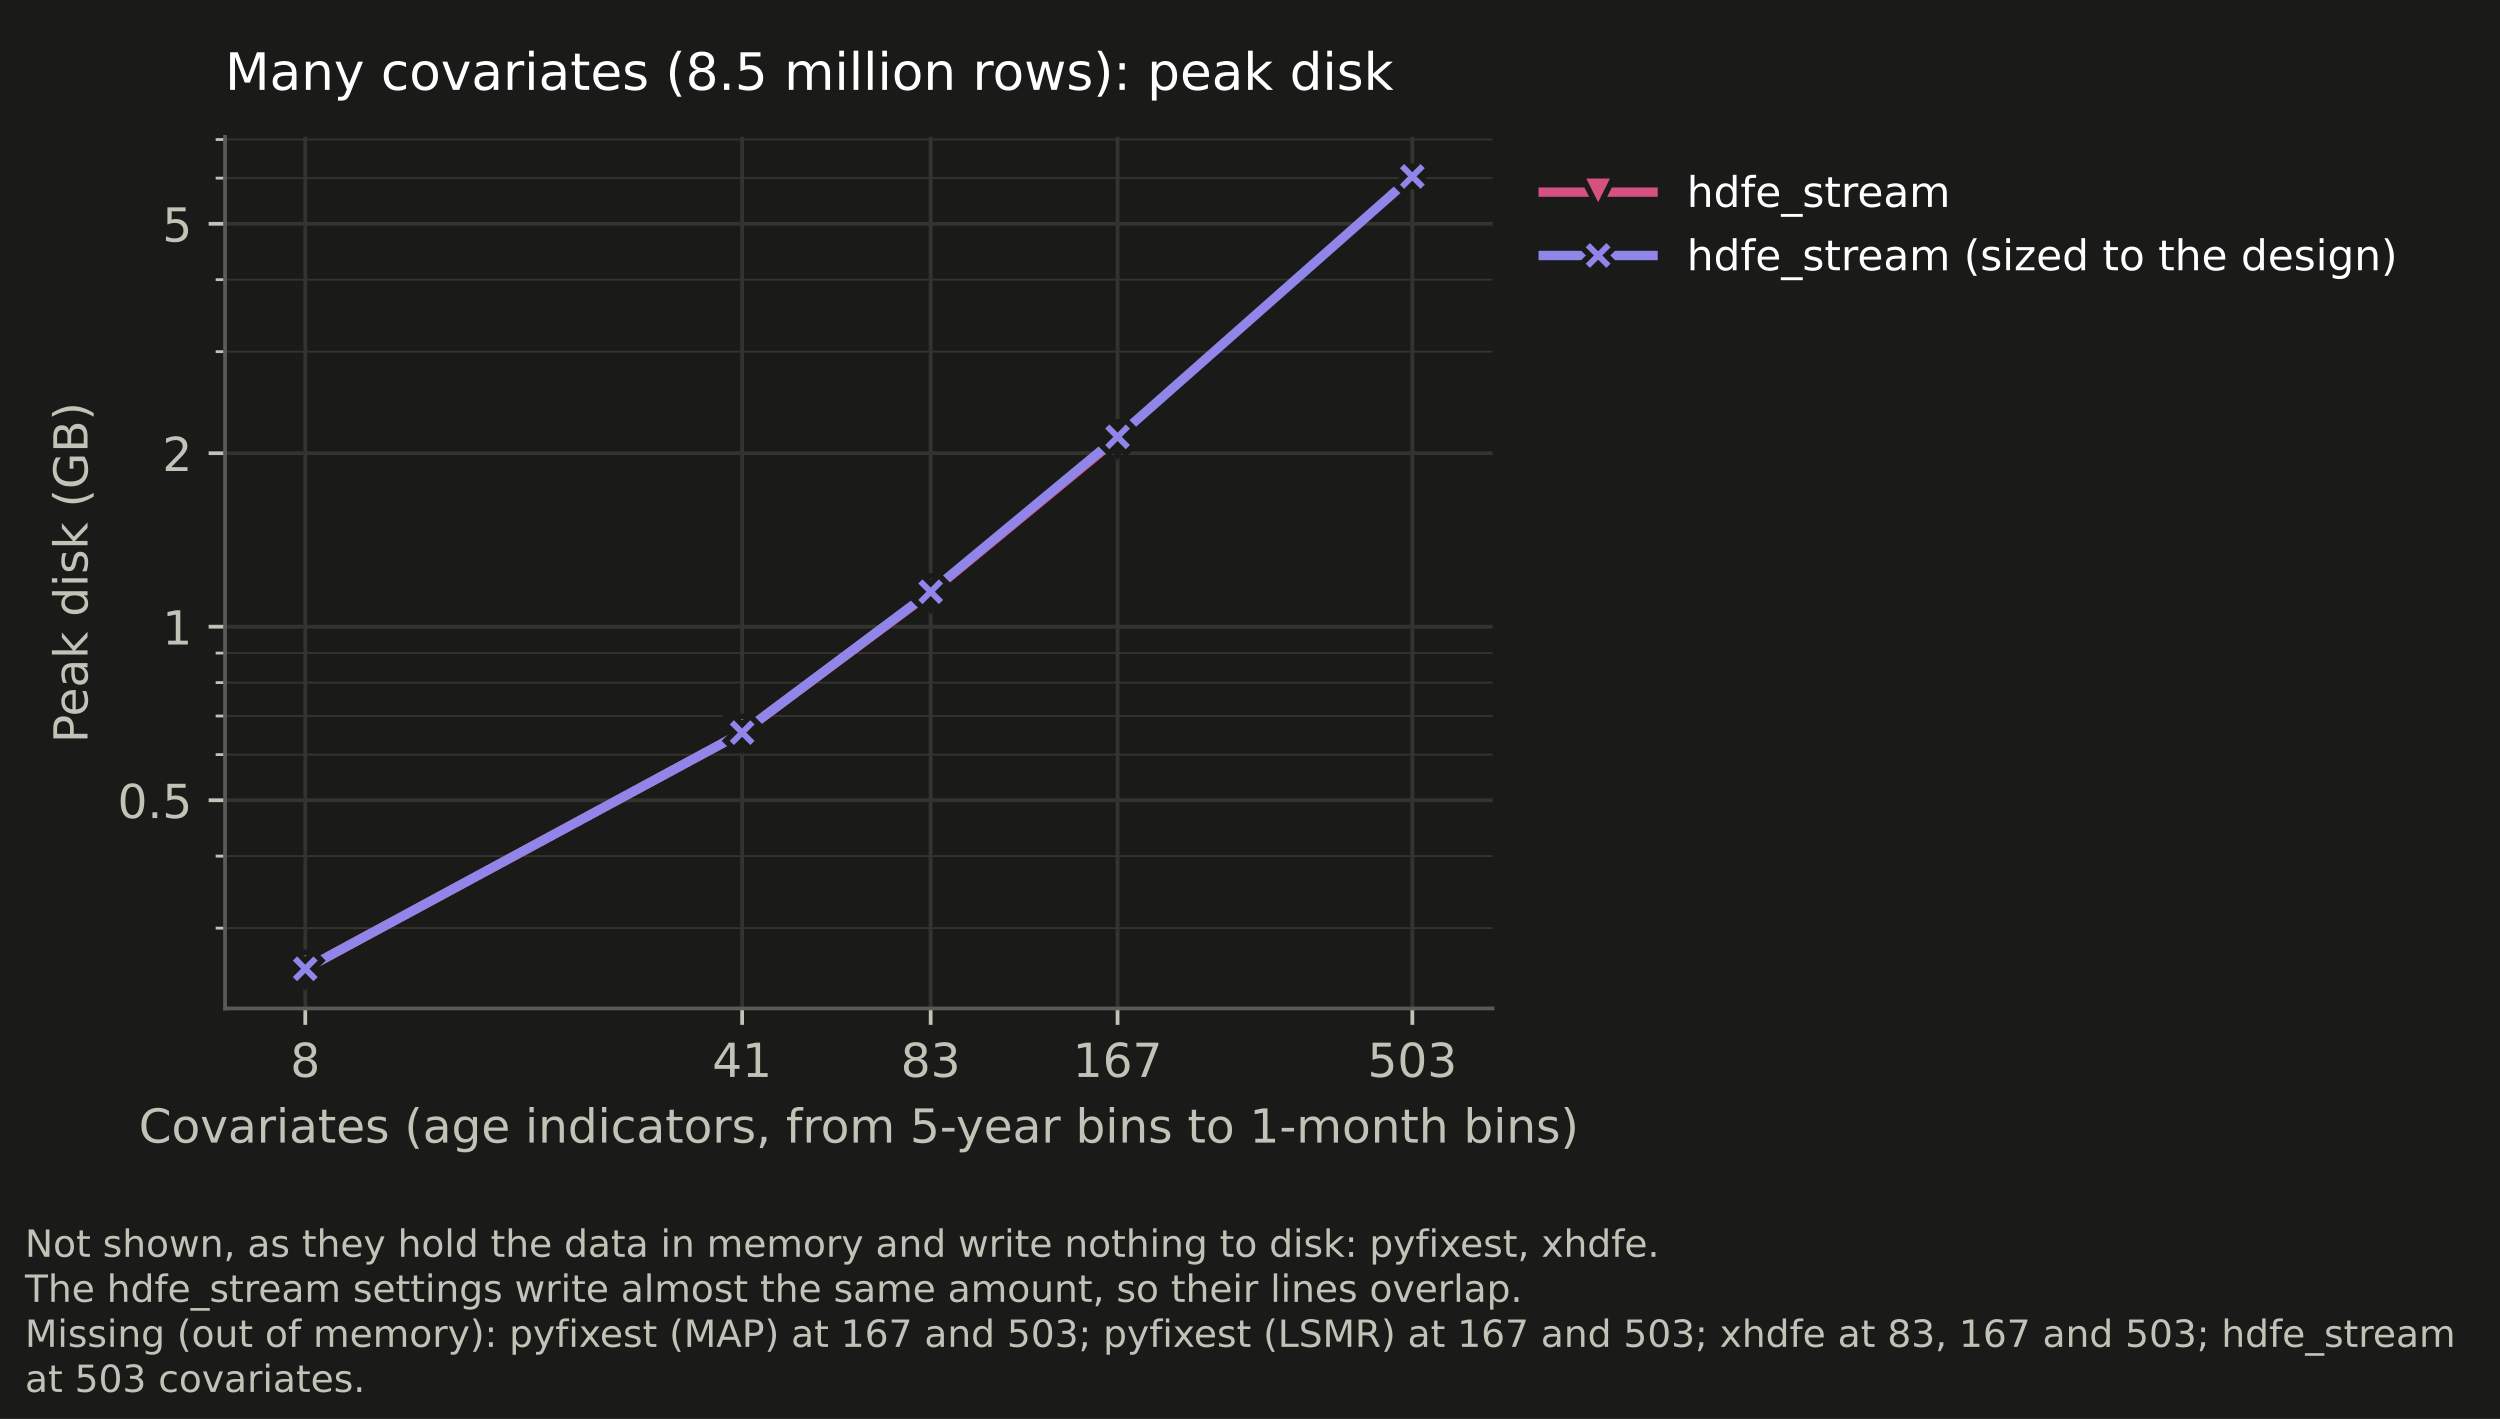
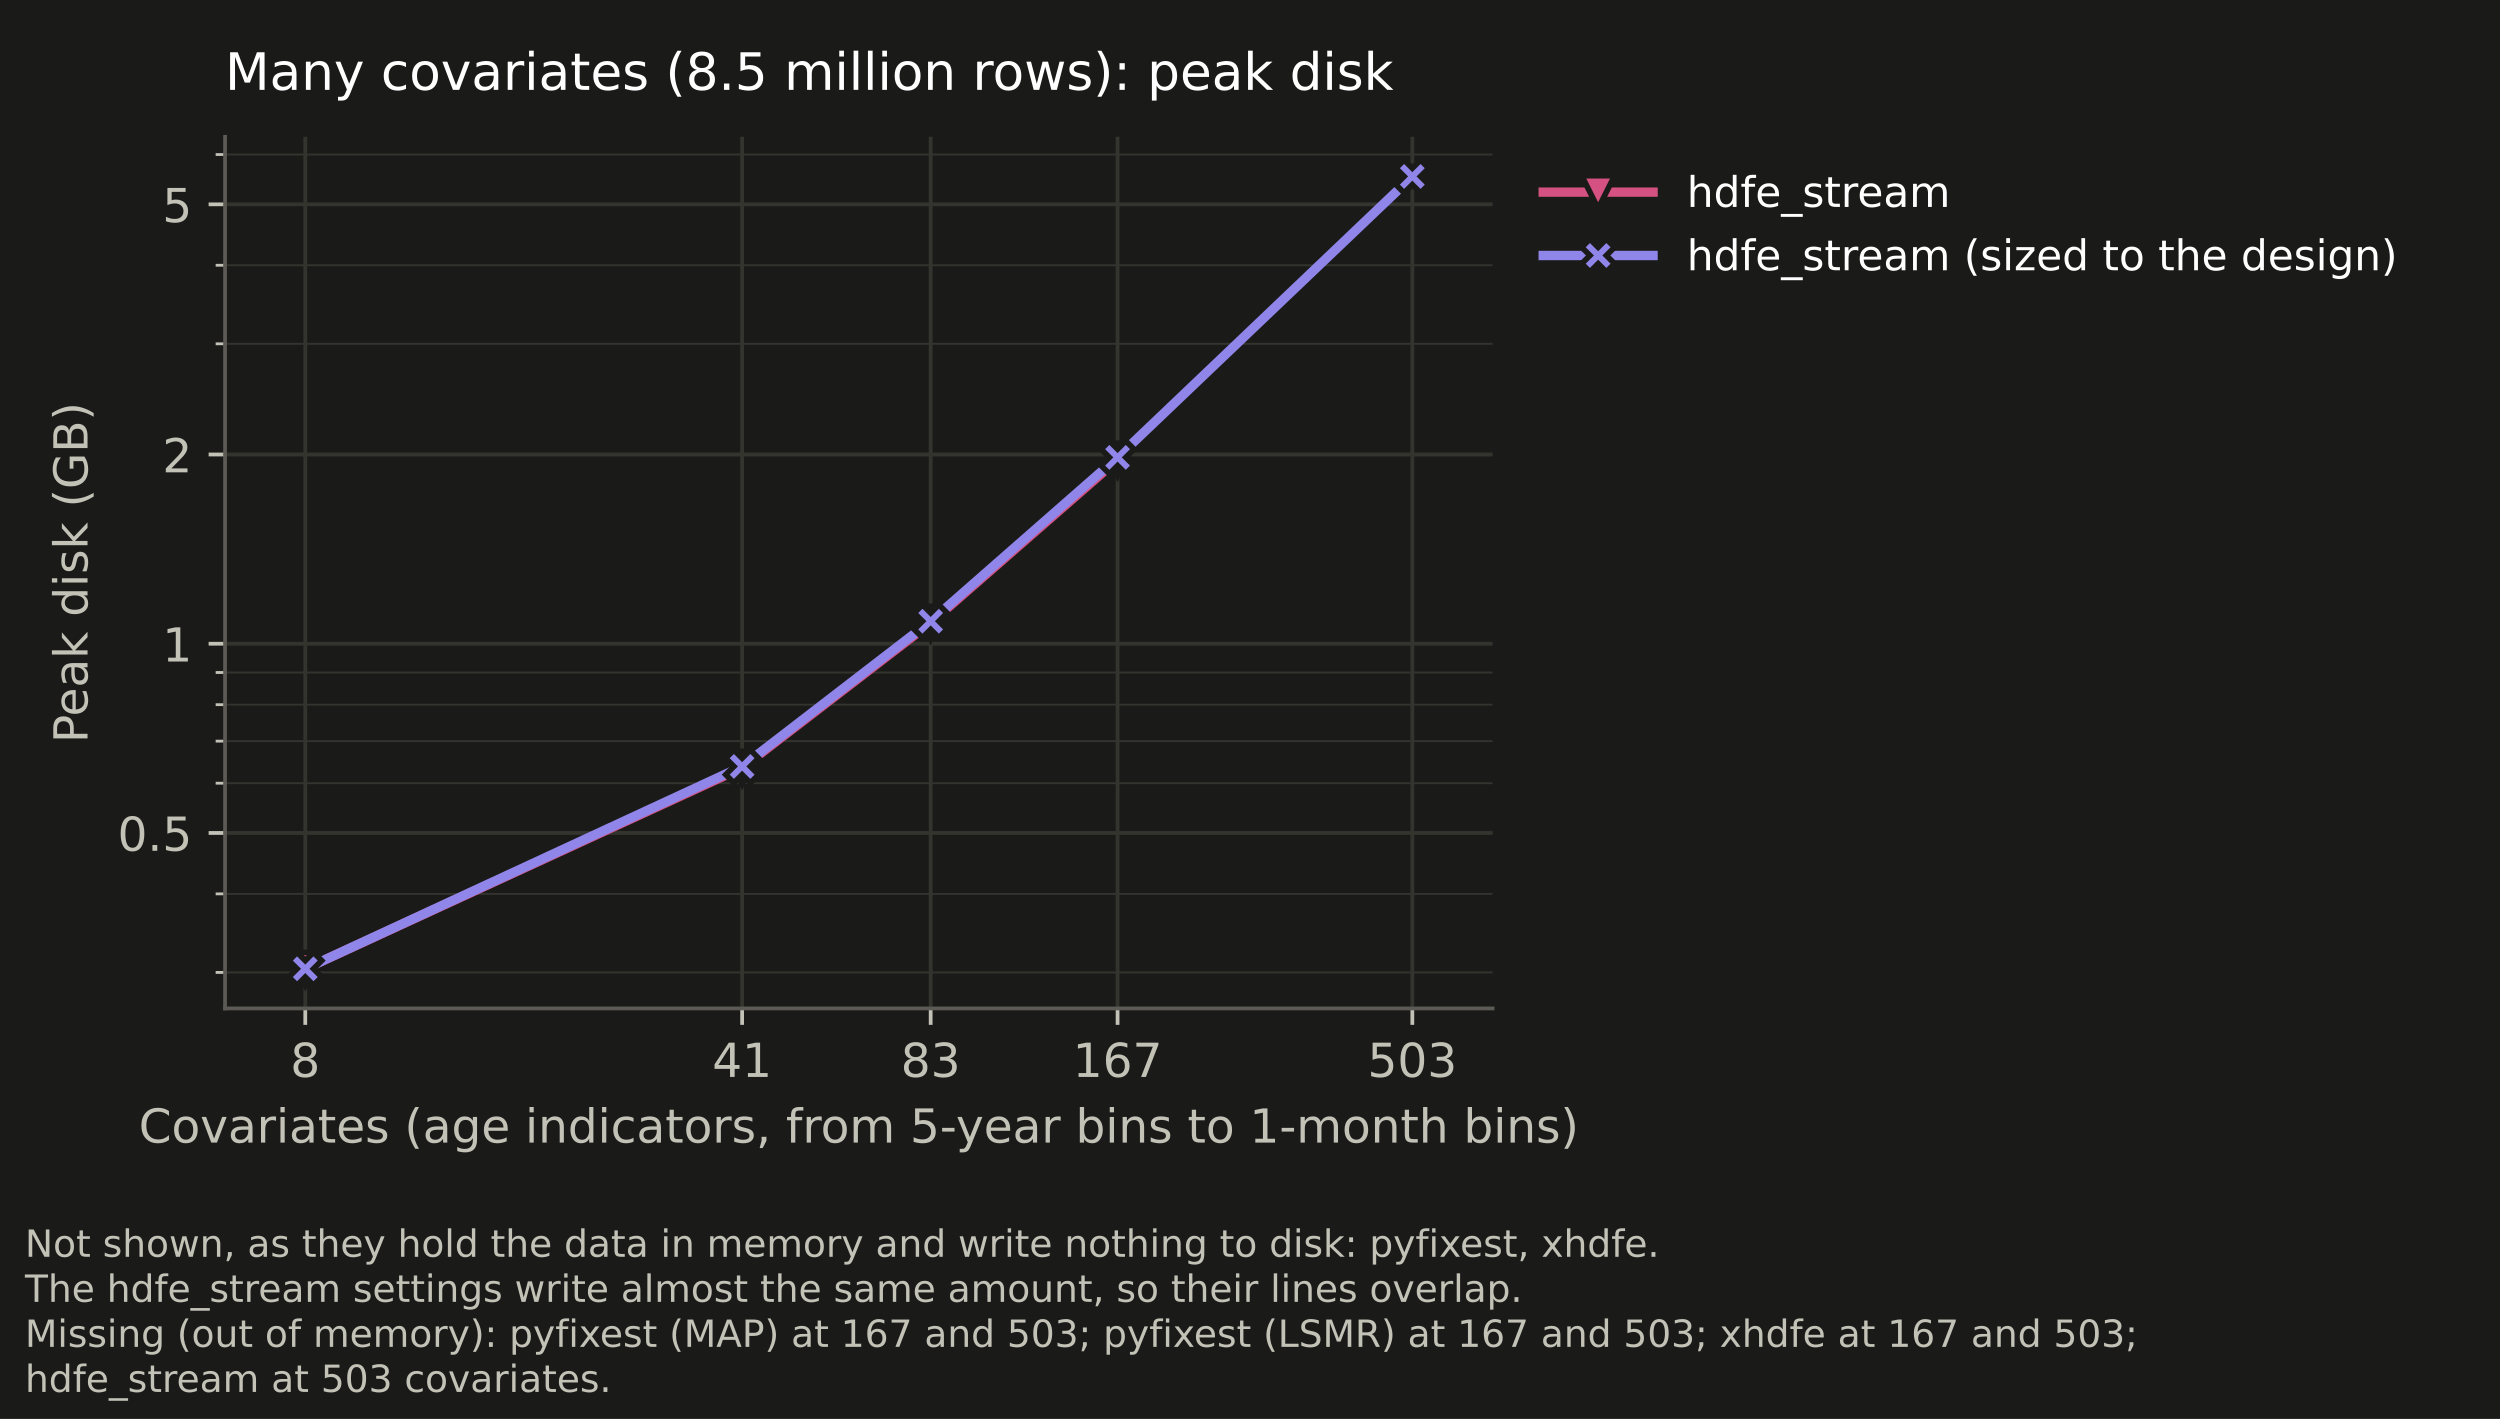
<svg xmlns="http://www.w3.org/2000/svg" xmlns:xlink="http://www.w3.org/1999/xlink" width="532.8pt" height="302.4pt" viewBox="0 0 532.8 302.4" version="1.1">
  <defs>
    <style type="text/css">*{stroke-linejoin: round; stroke-linecap: butt}</style>
  </defs>
  <g id="figure_1">
    <g id="patch_1">
      <path d="M 0 302.4  L 532.8 302.4  L 532.8 0  L 0 0  z " style="fill: #1a1a19" />
    </g>
    <g id="axes_1">
      <g id="patch_2">
        <path d="M 47.962 214.918  L 318.093 214.918  L 318.093 29.157  L 47.962 29.157  z " style="fill: #1a1a19" />
      </g>
      <g id="matplotlib.axis_1">
        <g id="xtick_1">
          <g id="line2d_1">
            <path d="M 65.06 214.918  L 65.06 29.157  " clip-path="url(#pe41ebdf00c)" style="fill: none; stroke: #34342f; stroke-width: 0.8; stroke-linecap: square" />
          </g>
          <g id="line2d_2">
            <defs>
              <path id="m5e53d894cf" d="M 0 0  L 0 3.5  " style="stroke: #c3c2b7; stroke-width: 0.8" />
            </defs>
            <g>
              <use xlink:href="#m5e53d894cf" x="65.06" y="214.918" style="fill: #c3c2b7; stroke: #c3c2b7; stroke-width: 0.8" />
            </g>
          </g>
          <g id="text_1">
            <text style="font-size: 10px; font-family: 'DejaVu Sans', 'Bitstream Vera Sans', 'Computer Modern Sans Serif', 'Lucida Grande', 'Verdana', 'Geneva', 'Lucid', 'Arial', 'Helvetica', 'Avant Garde', sans-serif; text-anchor: middle; fill: #c3c2b7" x="65.06" y="229.515" transform="rotate(-0 65.0603 229.5153)">8</text>
          </g>
        </g>
        <g id="xtick_2">
          <g id="line2d_3">
            <path d="M 158.162 214.918  L 158.162 29.157  " clip-path="url(#pe41ebdf00c)" style="fill: none; stroke: #34342f; stroke-width: 0.8; stroke-linecap: square" />
          </g>
          <g id="line2d_4">
            <g>
              <use xlink:href="#m5e53d894cf" x="158.162" y="214.918" style="fill: #c3c2b7; stroke: #c3c2b7; stroke-width: 0.8" />
            </g>
          </g>
          <g id="text_2">
            <text style="font-size: 10px; font-family: 'DejaVu Sans', 'Bitstream Vera Sans', 'Computer Modern Sans Serif', 'Lucida Grande', 'Verdana', 'Geneva', 'Lucid', 'Arial', 'Helvetica', 'Avant Garde', sans-serif; text-anchor: middle; fill: #c3c2b7" x="158.162" y="229.515" transform="rotate(-0 158.1622 229.5153)">41</text>
          </g>
        </g>
        <g id="xtick_3">
          <g id="line2d_5">
            <path d="M 198.344 214.918  L 198.344 29.157  " clip-path="url(#pe41ebdf00c)" style="fill: none; stroke: #34342f; stroke-width: 0.8; stroke-linecap: square" />
          </g>
          <g id="line2d_6">
            <g>
              <use xlink:href="#m5e53d894cf" x="198.344" y="214.918" style="fill: #c3c2b7; stroke: #c3c2b7; stroke-width: 0.8" />
            </g>
          </g>
          <g id="text_3">
            <text style="font-size: 10px; font-family: 'DejaVu Sans', 'Bitstream Vera Sans', 'Computer Modern Sans Serif', 'Lucida Grande', 'Verdana', 'Geneva', 'Lucid', 'Arial', 'Helvetica', 'Avant Garde', sans-serif; text-anchor: middle; fill: #c3c2b7" x="198.344" y="229.515" transform="rotate(-0 198.3437 229.5153)">83</text>
          </g>
        </g>
        <g id="xtick_4">
          <g id="line2d_7">
            <path d="M 238.177 214.918  L 238.177 29.157  " clip-path="url(#pe41ebdf00c)" style="fill: none; stroke: #34342f; stroke-width: 0.8; stroke-linecap: square" />
          </g>
          <g id="line2d_8">
            <g>
              <use xlink:href="#m5e53d894cf" x="238.177" y="214.918" style="fill: #c3c2b7; stroke: #c3c2b7; stroke-width: 0.8" />
            </g>
          </g>
          <g id="text_4">
            <text style="font-size: 10px; font-family: 'DejaVu Sans', 'Bitstream Vera Sans', 'Computer Modern Sans Serif', 'Lucida Grande', 'Verdana', 'Geneva', 'Lucid', 'Arial', 'Helvetica', 'Avant Garde', sans-serif; text-anchor: middle; fill: #c3c2b7" x="238.177" y="229.515" transform="rotate(-0 238.1768 229.5153)">167</text>
          </g>
        </g>
        <g id="xtick_5">
          <g id="line2d_9">
            <path d="M 300.995 214.918  L 300.995 29.157  " clip-path="url(#pe41ebdf00c)" style="fill: none; stroke: #34342f; stroke-width: 0.8; stroke-linecap: square" />
          </g>
          <g id="line2d_10">
            <g>
              <use xlink:href="#m5e53d894cf" x="300.995" y="214.918" style="fill: #c3c2b7; stroke: #c3c2b7; stroke-width: 0.8" />
            </g>
          </g>
          <g id="text_5">
            <text style="font-size: 10px; font-family: 'DejaVu Sans', 'Bitstream Vera Sans', 'Computer Modern Sans Serif', 'Lucida Grande', 'Verdana', 'Geneva', 'Lucid', 'Arial', 'Helvetica', 'Avant Garde', sans-serif; text-anchor: middle; fill: #c3c2b7" x="300.995" y="229.515" transform="rotate(-0 300.9953 229.5153)">503</text>
          </g>
        </g>
        <g id="text_6">
          <text style="font-size: 10px; font-family: 'DejaVu Sans', 'Bitstream Vera Sans', 'Computer Modern Sans Serif', 'Lucida Grande', 'Verdana', 'Geneva', 'Lucid', 'Arial', 'Helvetica', 'Avant Garde', sans-serif; text-anchor: middle; fill: #c3c2b7" x="183.028" y="243.516" transform="rotate(-0 183.0278 243.5161)">Covariates (age indicators, from 5-year bins to 1-month bins)</text>
        </g>
      </g>
      <g id="matplotlib.axis_2">
        <g id="ytick_1">
          <g id="line2d_11">
-             <path d="M 47.962 170.547  L 318.093 170.547  " clip-path="url(#pe41ebdf00c)" style="fill: none; stroke: #34342f; stroke-width: 0.8; stroke-linecap: square" />
+             <path d="M 47.962 177.522  L 318.093 177.522  " clip-path="url(#pe41ebdf00c)" style="fill: none; stroke: #34342f; stroke-width: 0.8; stroke-linecap: square" />
          </g>
          <g id="line2d_12">
            <defs>
              <path id="m9ad4db9a4c" d="M 0 0  L -3.5 0  " style="stroke: #c3c2b7; stroke-width: 0.8" />
            </defs>
            <g>
-               <use xlink:href="#m9ad4db9a4c" x="47.962" y="170.547" style="fill: #c3c2b7; stroke: #c3c2b7; stroke-width: 0.8" />
+               <use xlink:href="#m9ad4db9a4c" x="47.962" y="177.522" style="fill: #c3c2b7; stroke: #c3c2b7; stroke-width: 0.8" />
            </g>
          </g>
          <g id="text_7">
-             <text style="font-size: 10px; font-family: 'DejaVu Sans', 'Bitstream Vera Sans', 'Computer Modern Sans Serif', 'Lucida Grande', 'Verdana', 'Geneva', 'Lucid', 'Arial', 'Helvetica', 'Avant Garde', sans-serif; text-anchor: end; fill: #c3c2b7" x="40.962" y="174.346" transform="rotate(-0 40.96234 174.3463)">0.5</text>
+             <text style="font-size: 10px; font-family: 'DejaVu Sans', 'Bitstream Vera Sans', 'Computer Modern Sans Serif', 'Lucida Grande', 'Verdana', 'Geneva', 'Lucid', 'Arial', 'Helvetica', 'Avant Garde', sans-serif; text-anchor: end; fill: #c3c2b7" x="40.962" y="181.321" transform="rotate(-0 40.96234 181.3213)">0.5</text>
          </g>
        </g>
        <g id="ytick_2">
          <g id="line2d_13">
-             <path d="M 47.962 133.564  L 318.093 133.564  " clip-path="url(#pe41ebdf00c)" style="fill: none; stroke: #34342f; stroke-width: 0.8; stroke-linecap: square" />
+             <path d="M 47.962 137.192  L 318.093 137.192  " clip-path="url(#pe41ebdf00c)" style="fill: none; stroke: #34342f; stroke-width: 0.8; stroke-linecap: square" />
          </g>
          <g id="line2d_14">
            <g>
-               <use xlink:href="#m9ad4db9a4c" x="47.962" y="133.564" style="fill: #c3c2b7; stroke: #c3c2b7; stroke-width: 0.8" />
+               <use xlink:href="#m9ad4db9a4c" x="47.962" y="137.192" style="fill: #c3c2b7; stroke: #c3c2b7; stroke-width: 0.8" />
            </g>
          </g>
          <g id="text_8">
-             <text style="font-size: 10px; font-family: 'DejaVu Sans', 'Bitstream Vera Sans', 'Computer Modern Sans Serif', 'Lucida Grande', 'Verdana', 'Geneva', 'Lucid', 'Arial', 'Helvetica', 'Avant Garde', sans-serif; text-anchor: end; fill: #c3c2b7" x="40.962" y="137.363" transform="rotate(-0 40.96234 137.3632)">1</text>
+             <text style="font-size: 10px; font-family: 'DejaVu Sans', 'Bitstream Vera Sans', 'Computer Modern Sans Serif', 'Lucida Grande', 'Verdana', 'Geneva', 'Lucid', 'Arial', 'Helvetica', 'Avant Garde', sans-serif; text-anchor: end; fill: #c3c2b7" x="40.962" y="140.991" transform="rotate(-0 40.96234 140.9907)">1</text>
          </g>
        </g>
        <g id="ytick_3">
          <g id="line2d_15">
-             <path d="M 47.962 96.581  L 318.093 96.581  " clip-path="url(#pe41ebdf00c)" style="fill: none; stroke: #34342f; stroke-width: 0.8; stroke-linecap: square" />
+             <path d="M 47.962 96.861  L 318.093 96.861  " clip-path="url(#pe41ebdf00c)" style="fill: none; stroke: #34342f; stroke-width: 0.8; stroke-linecap: square" />
          </g>
          <g id="line2d_16">
            <g>
-               <use xlink:href="#m9ad4db9a4c" x="47.962" y="96.581" style="fill: #c3c2b7; stroke: #c3c2b7; stroke-width: 0.8" />
+               <use xlink:href="#m9ad4db9a4c" x="47.962" y="96.861" style="fill: #c3c2b7; stroke: #c3c2b7; stroke-width: 0.8" />
            </g>
          </g>
          <g id="text_9">
-             <text style="font-size: 10px; font-family: 'DejaVu Sans', 'Bitstream Vera Sans', 'Computer Modern Sans Serif', 'Lucida Grande', 'Verdana', 'Geneva', 'Lucid', 'Arial', 'Helvetica', 'Avant Garde', sans-serif; text-anchor: end; fill: #c3c2b7" x="40.962" y="100.38" transform="rotate(-0 40.96234 100.3801)">2</text>
+             <text style="font-size: 10px; font-family: 'DejaVu Sans', 'Bitstream Vera Sans', 'Computer Modern Sans Serif', 'Lucida Grande', 'Verdana', 'Geneva', 'Lucid', 'Arial', 'Helvetica', 'Avant Garde', sans-serif; text-anchor: end; fill: #c3c2b7" x="40.962" y="100.66" transform="rotate(-0 40.96234 100.6602)">2</text>
          </g>
        </g>
        <g id="ytick_4">
          <g id="line2d_17">
-             <path d="M 47.962 47.692  L 318.093 47.692  " clip-path="url(#pe41ebdf00c)" style="fill: none; stroke: #34342f; stroke-width: 0.8; stroke-linecap: square" />
+             <path d="M 47.962 43.547  L 318.093 43.547  " clip-path="url(#pe41ebdf00c)" style="fill: none; stroke: #34342f; stroke-width: 0.8; stroke-linecap: square" />
          </g>
          <g id="line2d_18">
            <g>
-               <use xlink:href="#m9ad4db9a4c" x="47.962" y="47.692" style="fill: #c3c2b7; stroke: #c3c2b7; stroke-width: 0.8" />
+               <use xlink:href="#m9ad4db9a4c" x="47.962" y="43.547" style="fill: #c3c2b7; stroke: #c3c2b7; stroke-width: 0.8" />
            </g>
          </g>
          <g id="text_10">
-             <text style="font-size: 10px; font-family: 'DejaVu Sans', 'Bitstream Vera Sans', 'Computer Modern Sans Serif', 'Lucida Grande', 'Verdana', 'Geneva', 'Lucid', 'Arial', 'Helvetica', 'Avant Garde', sans-serif; text-anchor: end; fill: #c3c2b7" x="40.962" y="51.491" transform="rotate(-0 40.96234 51.49108)">5</text>
+             <text style="font-size: 10px; font-family: 'DejaVu Sans', 'Bitstream Vera Sans', 'Computer Modern Sans Serif', 'Lucida Grande', 'Verdana', 'Geneva', 'Lucid', 'Arial', 'Helvetica', 'Avant Garde', sans-serif; text-anchor: end; fill: #c3c2b7" x="40.962" y="47.346" transform="rotate(-0 40.96234 47.34611)">5</text>
          </g>
        </g>
        <g id="ytick_5">
          <g id="line2d_19">
-             <path d="M 47.962 197.803  L 318.093 197.803  " clip-path="url(#pe41ebdf00c)" style="fill: none; stroke: #34342f; stroke-width: 0.4; stroke-linecap: square" />
+             <path d="M 47.962 207.245  L 318.093 207.245  " clip-path="url(#pe41ebdf00c)" style="fill: none; stroke: #34342f; stroke-width: 0.4; stroke-linecap: square" />
          </g>
          <g id="line2d_20">
            <defs>
              <path id="m36811fcc21" d="M 0 0  L -2 0  " style="stroke: #c3c2b7; stroke-width: 0.6" />
            </defs>
            <g>
-               <use xlink:href="#m36811fcc21" x="47.962" y="197.803" style="fill: #c3c2b7; stroke: #c3c2b7; stroke-width: 0.6" />
+               <use xlink:href="#m36811fcc21" x="47.962" y="207.245" style="fill: #c3c2b7; stroke: #c3c2b7; stroke-width: 0.6" />
            </g>
          </g>
        </g>
        <g id="ytick_6">
          <g id="line2d_21">
-             <path d="M 47.962 182.453  L 318.093 182.453  " clip-path="url(#pe41ebdf00c)" style="fill: none; stroke: #34342f; stroke-width: 0.4; stroke-linecap: square" />
+             <path d="M 47.962 190.506  L 318.093 190.506  " clip-path="url(#pe41ebdf00c)" style="fill: none; stroke: #34342f; stroke-width: 0.4; stroke-linecap: square" />
          </g>
          <g id="line2d_22">
            <g>
-               <use xlink:href="#m36811fcc21" x="47.962" y="182.453" style="fill: #c3c2b7; stroke: #c3c2b7; stroke-width: 0.6" />
+               <use xlink:href="#m36811fcc21" x="47.962" y="190.506" style="fill: #c3c2b7; stroke: #c3c2b7; stroke-width: 0.6" />
            </g>
          </g>
        </g>
        <g id="ytick_7">
          <g id="line2d_23">
-             <path d="M 47.962 160.82  L 318.093 160.82  " clip-path="url(#pe41ebdf00c)" style="fill: none; stroke: #34342f; stroke-width: 0.4; stroke-linecap: square" />
+             <path d="M 47.962 166.914  L 318.093 166.914  " clip-path="url(#pe41ebdf00c)" style="fill: none; stroke: #34342f; stroke-width: 0.4; stroke-linecap: square" />
          </g>
          <g id="line2d_24">
            <g>
-               <use xlink:href="#m36811fcc21" x="47.962" y="160.82" style="fill: #c3c2b7; stroke: #c3c2b7; stroke-width: 0.6" />
+               <use xlink:href="#m36811fcc21" x="47.962" y="166.914" style="fill: #c3c2b7; stroke: #c3c2b7; stroke-width: 0.6" />
            </g>
          </g>
        </g>
        <g id="ytick_8">
          <g id="line2d_25">
-             <path d="M 47.962 152.595  L 318.093 152.595  " clip-path="url(#pe41ebdf00c)" style="fill: none; stroke: #34342f; stroke-width: 0.4; stroke-linecap: square" />
+             <path d="M 47.962 157.945  L 318.093 157.945  " clip-path="url(#pe41ebdf00c)" style="fill: none; stroke: #34342f; stroke-width: 0.4; stroke-linecap: square" />
          </g>
          <g id="line2d_26">
            <g>
-               <use xlink:href="#m36811fcc21" x="47.962" y="152.595" style="fill: #c3c2b7; stroke: #c3c2b7; stroke-width: 0.6" />
+               <use xlink:href="#m36811fcc21" x="47.962" y="157.945" style="fill: #c3c2b7; stroke: #c3c2b7; stroke-width: 0.6" />
            </g>
          </g>
        </g>
        <g id="ytick_9">
          <g id="line2d_27">
-             <path d="M 47.962 145.47  L 318.093 145.47  " clip-path="url(#pe41ebdf00c)" style="fill: none; stroke: #34342f; stroke-width: 0.4; stroke-linecap: square" />
+             <path d="M 47.962 150.175  L 318.093 150.175  " clip-path="url(#pe41ebdf00c)" style="fill: none; stroke: #34342f; stroke-width: 0.4; stroke-linecap: square" />
          </g>
          <g id="line2d_28">
            <g>
-               <use xlink:href="#m36811fcc21" x="47.962" y="145.47" style="fill: #c3c2b7; stroke: #c3c2b7; stroke-width: 0.6" />
+               <use xlink:href="#m36811fcc21" x="47.962" y="150.175" style="fill: #c3c2b7; stroke: #c3c2b7; stroke-width: 0.6" />
            </g>
          </g>
        </g>
        <g id="ytick_10">
          <g id="line2d_29">
-             <path d="M 47.962 139.186  L 318.093 139.186  " clip-path="url(#pe41ebdf00c)" style="fill: none; stroke: #34342f; stroke-width: 0.4; stroke-linecap: square" />
+             <path d="M 47.962 143.322  L 318.093 143.322  " clip-path="url(#pe41ebdf00c)" style="fill: none; stroke: #34342f; stroke-width: 0.4; stroke-linecap: square" />
          </g>
          <g id="line2d_30">
            <g>
-               <use xlink:href="#m36811fcc21" x="47.962" y="139.186" style="fill: #c3c2b7; stroke: #c3c2b7; stroke-width: 0.6" />
+               <use xlink:href="#m36811fcc21" x="47.962" y="143.322" style="fill: #c3c2b7; stroke: #c3c2b7; stroke-width: 0.6" />
            </g>
          </g>
        </g>
        <g id="ytick_11">
          <g id="line2d_31">
-             <path d="M 47.962 74.948  L 318.093 74.948  " clip-path="url(#pe41ebdf00c)" style="fill: none; stroke: #34342f; stroke-width: 0.4; stroke-linecap: square" />
+             <path d="M 47.962 73.27  L 318.093 73.27  " clip-path="url(#pe41ebdf00c)" style="fill: none; stroke: #34342f; stroke-width: 0.4; stroke-linecap: square" />
          </g>
          <g id="line2d_32">
            <g>
-               <use xlink:href="#m36811fcc21" x="47.962" y="74.948" style="fill: #c3c2b7; stroke: #c3c2b7; stroke-width: 0.6" />
+               <use xlink:href="#m36811fcc21" x="47.962" y="73.27" style="fill: #c3c2b7; stroke: #c3c2b7; stroke-width: 0.6" />
            </g>
          </g>
        </g>
        <g id="ytick_12">
          <g id="line2d_33">
-             <path d="M 47.962 59.598  L 318.093 59.598  " clip-path="url(#pe41ebdf00c)" style="fill: none; stroke: #34342f; stroke-width: 0.4; stroke-linecap: square" />
+             <path d="M 47.962 56.531  L 318.093 56.531  " clip-path="url(#pe41ebdf00c)" style="fill: none; stroke: #34342f; stroke-width: 0.4; stroke-linecap: square" />
          </g>
          <g id="line2d_34">
            <g>
-               <use xlink:href="#m36811fcc21" x="47.962" y="59.598" style="fill: #c3c2b7; stroke: #c3c2b7; stroke-width: 0.6" />
+               <use xlink:href="#m36811fcc21" x="47.962" y="56.531" style="fill: #c3c2b7; stroke: #c3c2b7; stroke-width: 0.6" />
            </g>
          </g>
        </g>
        <g id="ytick_13">
          <g id="line2d_35">
-             <path d="M 47.962 37.964  L 318.093 37.964  " clip-path="url(#pe41ebdf00c)" style="fill: none; stroke: #34342f; stroke-width: 0.4; stroke-linecap: square" />
+             <path d="M 47.962 32.939  L 318.093 32.939  " clip-path="url(#pe41ebdf00c)" style="fill: none; stroke: #34342f; stroke-width: 0.4; stroke-linecap: square" />
          </g>
          <g id="line2d_36">
            <g>
-               <use xlink:href="#m36811fcc21" x="47.962" y="37.964" style="fill: #c3c2b7; stroke: #c3c2b7; stroke-width: 0.6" />
-             </g>
-           </g>
-         </g>
-         <g id="ytick_14">
-           <g id="line2d_37">
-             <path d="M 47.962 29.74  L 318.093 29.74  " clip-path="url(#pe41ebdf00c)" style="fill: none; stroke: #34342f; stroke-width: 0.4; stroke-linecap: square" />
-           </g>
-           <g id="line2d_38">
-             <g>
-               <use xlink:href="#m36811fcc21" x="47.962" y="29.74" style="fill: #c3c2b7; stroke: #c3c2b7; stroke-width: 0.6" />
+               <use xlink:href="#m36811fcc21" x="47.962" y="32.939" style="fill: #c3c2b7; stroke: #c3c2b7; stroke-width: 0.6" />
            </g>
          </g>
        </g>
        <g id="text_11">
          <text style="font-size: 10px; font-family: 'DejaVu Sans', 'Bitstream Vera Sans', 'Computer Modern Sans Serif', 'Lucida Grande', 'Verdana', 'Geneva', 'Lucid', 'Arial', 'Helvetica', 'Avant Garde', sans-serif; text-anchor: middle; fill: #c3c2b7" x="18.657" y="122.038" transform="rotate(-90 18.65687 122.0375)">Peak disk (GB)</text>
        </g>
      </g>
      <g id="patch_3">
        <path d="M 47.962 214.918  L 47.962 29.157  " style="fill: none; stroke: #5b5a55; stroke-width: 0.8; stroke-linejoin: miter; stroke-linecap: square" />
      </g>
      <g id="patch_4">
        <path d="M 47.962 214.918  L 318.093 214.918  " style="fill: none; stroke: #5b5a55; stroke-width: 0.8; stroke-linejoin: miter; stroke-linecap: square" />
      </g>
-       <g id="line2d_39">
-         <path d="M 65.06 206.474  L 158.162 156.14  L 198.344 126.247  L 238.177 93.397  " clip-path="url(#pe41ebdf00c)" style="fill: none; stroke: #d55181; stroke-width: 2; stroke-linecap: square" />
+       <g id="line2d_37">
+         <path d="M 65.06 206.474  L 158.162 163.615  L 198.344 132.714  L 238.177 97.948  " clip-path="url(#pe41ebdf00c)" style="fill: none; stroke: #d55181; stroke-width: 2; stroke-linecap: square" />
        <defs>
          <path id="mc97f44e263" d="M -0 3.5  L 3.5 -3.5  L -3.5 -3.5  z " style="stroke: #1a1a19; stroke-width: 1.2; stroke-linejoin: miter" />
        </defs>
        <g clip-path="url(#pe41ebdf00c)">
          <use xlink:href="#mc97f44e263" x="65.06" y="206.474" style="fill: #d55181; stroke: #1a1a19; stroke-width: 1.2; stroke-linejoin: miter" />
-           <use xlink:href="#mc97f44e263" x="158.162" y="156.14" style="fill: #d55181; stroke: #1a1a19; stroke-width: 1.2; stroke-linejoin: miter" />
-           <use xlink:href="#mc97f44e263" x="198.344" y="126.247" style="fill: #d55181; stroke: #1a1a19; stroke-width: 1.2; stroke-linejoin: miter" />
-           <use xlink:href="#mc97f44e263" x="238.177" y="93.397" style="fill: #d55181; stroke: #1a1a19; stroke-width: 1.2; stroke-linejoin: miter" />
-         </g>
-       </g>
-       <g id="line2d_40">
-         <path d="M 65.06 206.474  L 158.162 156.14  L 198.344 126.107  L 238.177 93.096  L 300.995 37.601  " clip-path="url(#pe41ebdf00c)" style="fill: none; stroke: #9085e9; stroke-width: 2; stroke-linecap: square" />
+           <use xlink:href="#mc97f44e263" x="158.162" y="163.615" style="fill: #d55181; stroke: #1a1a19; stroke-width: 1.2; stroke-linejoin: miter" />
+           <use xlink:href="#mc97f44e263" x="198.344" y="132.714" style="fill: #d55181; stroke: #1a1a19; stroke-width: 1.2; stroke-linejoin: miter" />
+           <use xlink:href="#mc97f44e263" x="238.177" y="97.948" style="fill: #d55181; stroke: #1a1a19; stroke-width: 1.2; stroke-linejoin: miter" />
+         </g>
+       </g>
+       <g id="line2d_38">
+         <path d="M 65.06 206.474  L 158.162 163.341  L 198.344 132.392  L 238.177 97.476  L 300.995 37.601  " clip-path="url(#pe41ebdf00c)" style="fill: none; stroke: #9085e9; stroke-width: 2; stroke-linecap: square" />
        <defs>
          <path id="mdfb906f3f3" d="M -1.75 3.5  L 0 1.75  L 1.75 3.5  L 3.5 1.75  L 1.75 0  L 3.5 -1.75  L 1.75 -3.5  L 0 -1.75  L -1.75 -3.5  L -3.5 -1.75  L -1.75 0  L -3.5 1.75  z " style="stroke: #1a1a19; stroke-width: 1.2; stroke-linejoin: miter" />
        </defs>
        <g clip-path="url(#pe41ebdf00c)">
          <use xlink:href="#mdfb906f3f3" x="65.06" y="206.474" style="fill: #9085e9; stroke: #1a1a19; stroke-width: 1.2; stroke-linejoin: miter" />
-           <use xlink:href="#mdfb906f3f3" x="158.162" y="156.14" style="fill: #9085e9; stroke: #1a1a19; stroke-width: 1.2; stroke-linejoin: miter" />
-           <use xlink:href="#mdfb906f3f3" x="198.344" y="126.107" style="fill: #9085e9; stroke: #1a1a19; stroke-width: 1.2; stroke-linejoin: miter" />
-           <use xlink:href="#mdfb906f3f3" x="238.177" y="93.096" style="fill: #9085e9; stroke: #1a1a19; stroke-width: 1.2; stroke-linejoin: miter" />
+           <use xlink:href="#mdfb906f3f3" x="158.162" y="163.341" style="fill: #9085e9; stroke: #1a1a19; stroke-width: 1.2; stroke-linejoin: miter" />
+           <use xlink:href="#mdfb906f3f3" x="198.344" y="132.392" style="fill: #9085e9; stroke: #1a1a19; stroke-width: 1.2; stroke-linejoin: miter" />
+           <use xlink:href="#mdfb906f3f3" x="238.177" y="97.476" style="fill: #9085e9; stroke: #1a1a19; stroke-width: 1.2; stroke-linejoin: miter" />
          <use xlink:href="#mdfb906f3f3" x="300.995" y="37.601" style="fill: #9085e9; stroke: #1a1a19; stroke-width: 1.2; stroke-linejoin: miter" />
        </g>
      </g>
      <g id="text_12">
        <text style="font-size: 11px; font-family: 'DejaVu Sans', 'Bitstream Vera Sans', 'Computer Modern Sans Serif', 'Lucida Grande', 'Verdana', 'Geneva', 'Lucid', 'Arial', 'Helvetica', 'Avant Garde', sans-serif; text-anchor: start; fill: #ffffff" x="47.962" y="19.157" transform="rotate(-0 47.96234 19.15742)">Many covariates (8.5 million rows): peak disk</text>
      </g>
      <g id="legend_1">
-         <g id="line2d_41">
+         <g id="line2d_39">
          <path d="M 328.895 40.946  L 340.595 40.946  L 352.295 40.946  " style="fill: none; stroke: #d55181; stroke-width: 2; stroke-linecap: square" />
          <g>
            <use xlink:href="#mc97f44e263" x="340.595" y="40.946" style="fill: #d55181; stroke: #1a1a19; stroke-width: 1.2; stroke-linejoin: miter" />
          </g>
        </g>
        <g id="text_13">
          <text style="font-size: 9px; font-family: 'DejaVu Sans', 'Bitstream Vera Sans', 'Computer Modern Sans Serif', 'Lucida Grande', 'Verdana', 'Geneva', 'Lucid', 'Arial', 'Helvetica', 'Avant Garde', sans-serif; text-anchor: start; fill: #ffffff" x="359.495" y="44.096" transform="rotate(-0 359.4946 44.09602)">hdfe_stream</text>
        </g>
-         <g id="line2d_42">
+         <g id="line2d_40">
          <path d="M 328.895 54.447  L 340.595 54.447  L 352.295 54.447  " style="fill: none; stroke: #9085e9; stroke-width: 2; stroke-linecap: square" />
          <g>
            <use xlink:href="#mdfb906f3f3" x="340.595" y="54.447" style="fill: #9085e9; stroke: #1a1a19; stroke-width: 1.2; stroke-linejoin: miter" />
          </g>
        </g>
        <g id="text_14">
          <text style="font-size: 9px; font-family: 'DejaVu Sans', 'Bitstream Vera Sans', 'Computer Modern Sans Serif', 'Lucida Grande', 'Verdana', 'Geneva', 'Lucid', 'Arial', 'Helvetica', 'Avant Garde', sans-serif; text-anchor: start; fill: #ffffff" x="359.495" y="57.597" transform="rotate(-0 359.4946 57.59672)">hdfe_stream (sized to the design)</text>
        </g>
      </g>
    </g>
    <g id="text_15">
      <text style="font-size: 8px; font-family: 'DejaVu Sans', 'Bitstream Vera Sans', 'Computer Modern Sans Serif', 'Lucida Grande', 'Verdana', 'Geneva', 'Lucid', 'Arial', 'Helvetica', 'Avant Garde', sans-serif; fill: #c3c2b7" transform="translate(5.328 267.8468)">Not shown, as they hold the data in memory and write nothing to disk: pyfixest, xhdfe.</text>
      <text style="font-size: 8px; font-family: 'DejaVu Sans', 'Bitstream Vera Sans', 'Computer Modern Sans Serif', 'Lucida Grande', 'Verdana', 'Geneva', 'Lucid', 'Arial', 'Helvetica', 'Avant Garde', sans-serif; fill: #c3c2b7" transform="translate(5.328 277.449)">The hdfe_stream settings write almost the same amount, so their lines overlap.</text>
-       <text style="font-size: 8px; font-family: 'DejaVu Sans', 'Bitstream Vera Sans', 'Computer Modern Sans Serif', 'Lucida Grande', 'Verdana', 'Geneva', 'Lucid', 'Arial', 'Helvetica', 'Avant Garde', sans-serif; fill: #c3c2b7" transform="translate(5.328 287.0512)">Missing (out of memory): pyfixest (MAP) at 167 and 503; pyfixest (LSMR) at 167 and 503; xhdfe at 83, 167 and 503; hdfe_stream</text>
-       <text style="font-size: 8px; font-family: 'DejaVu Sans', 'Bitstream Vera Sans', 'Computer Modern Sans Serif', 'Lucida Grande', 'Verdana', 'Geneva', 'Lucid', 'Arial', 'Helvetica', 'Avant Garde', sans-serif; fill: #c3c2b7" transform="translate(5.328 296.6533)">at 503 covariates.</text>
+       <text style="font-size: 8px; font-family: 'DejaVu Sans', 'Bitstream Vera Sans', 'Computer Modern Sans Serif', 'Lucida Grande', 'Verdana', 'Geneva', 'Lucid', 'Arial', 'Helvetica', 'Avant Garde', sans-serif; fill: #c3c2b7" transform="translate(5.328 287.0512)">Missing (out of memory): pyfixest (MAP) at 167 and 503; pyfixest (LSMR) at 167 and 503; xhdfe at 167 and 503;</text>
+       <text style="font-size: 8px; font-family: 'DejaVu Sans', 'Bitstream Vera Sans', 'Computer Modern Sans Serif', 'Lucida Grande', 'Verdana', 'Geneva', 'Lucid', 'Arial', 'Helvetica', 'Avant Garde', sans-serif; fill: #c3c2b7" transform="translate(5.328 296.6533)">hdfe_stream at 503 covariates.</text>
    </g>
  </g>
  <defs>
    <clipPath id="pe41ebdf00c">
      <rect x="47.962" y="29.157" width="270.131" height="185.76" />
    </clipPath>
  </defs>
</svg>
